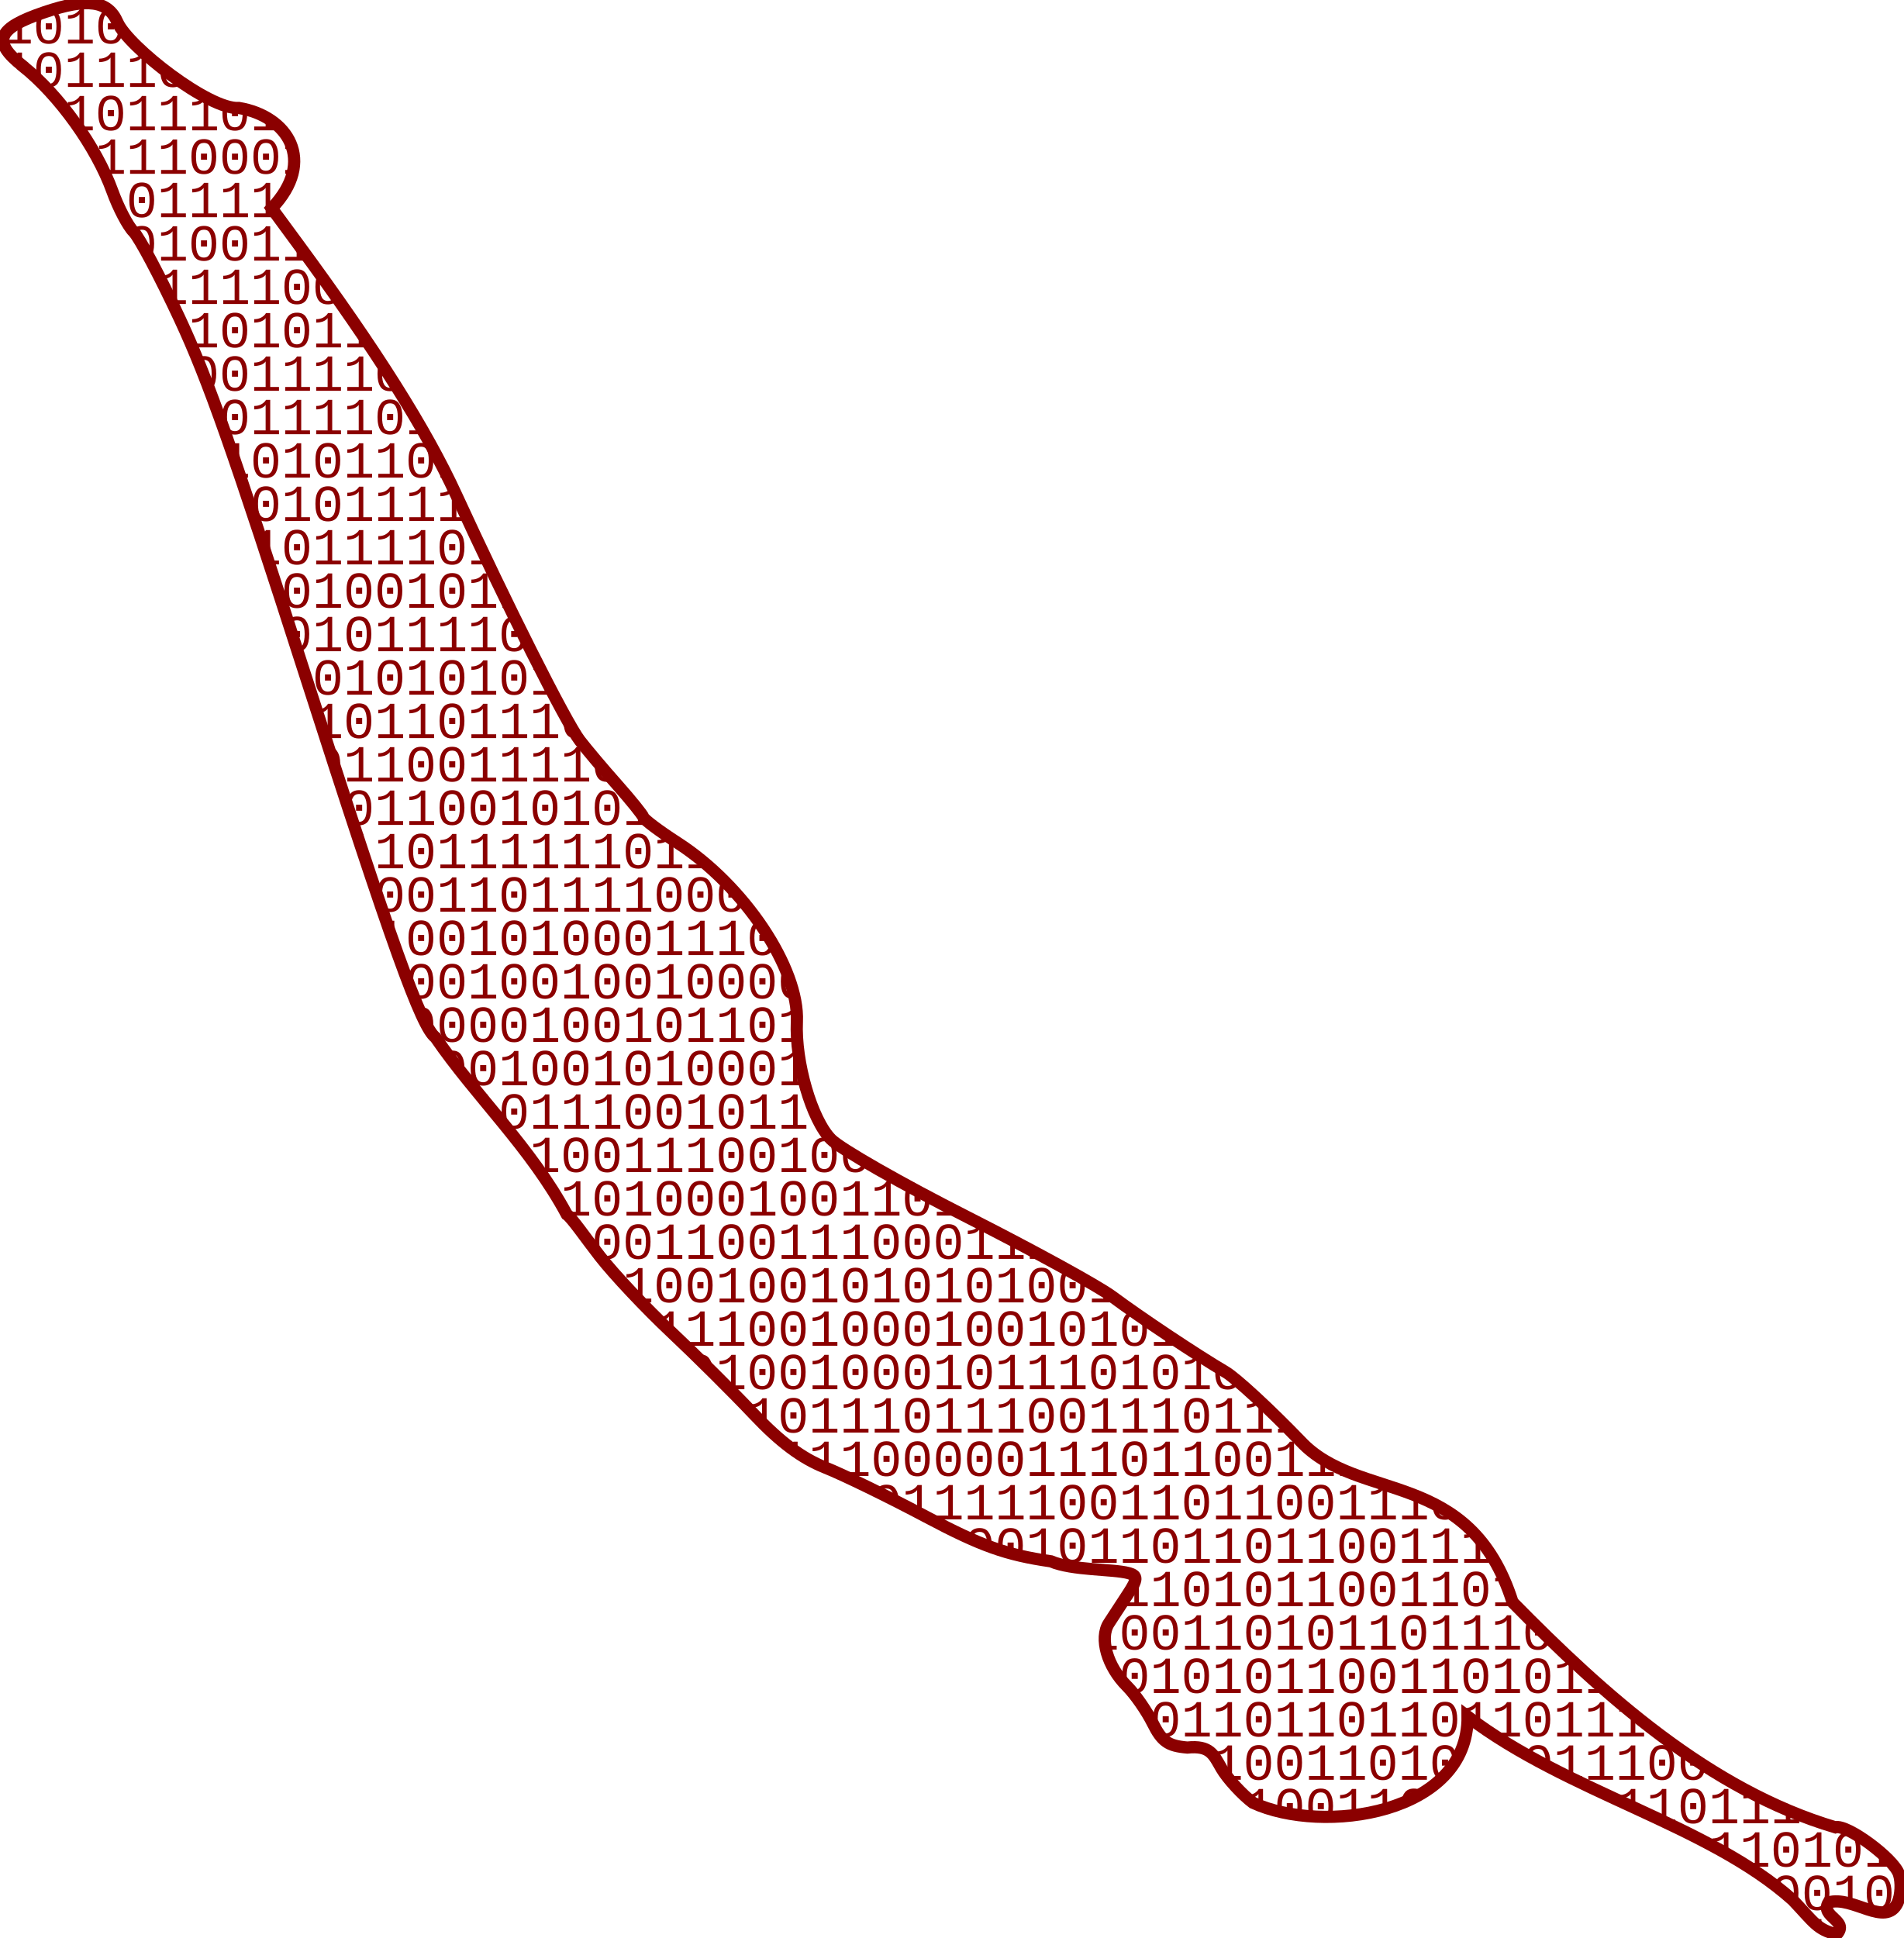
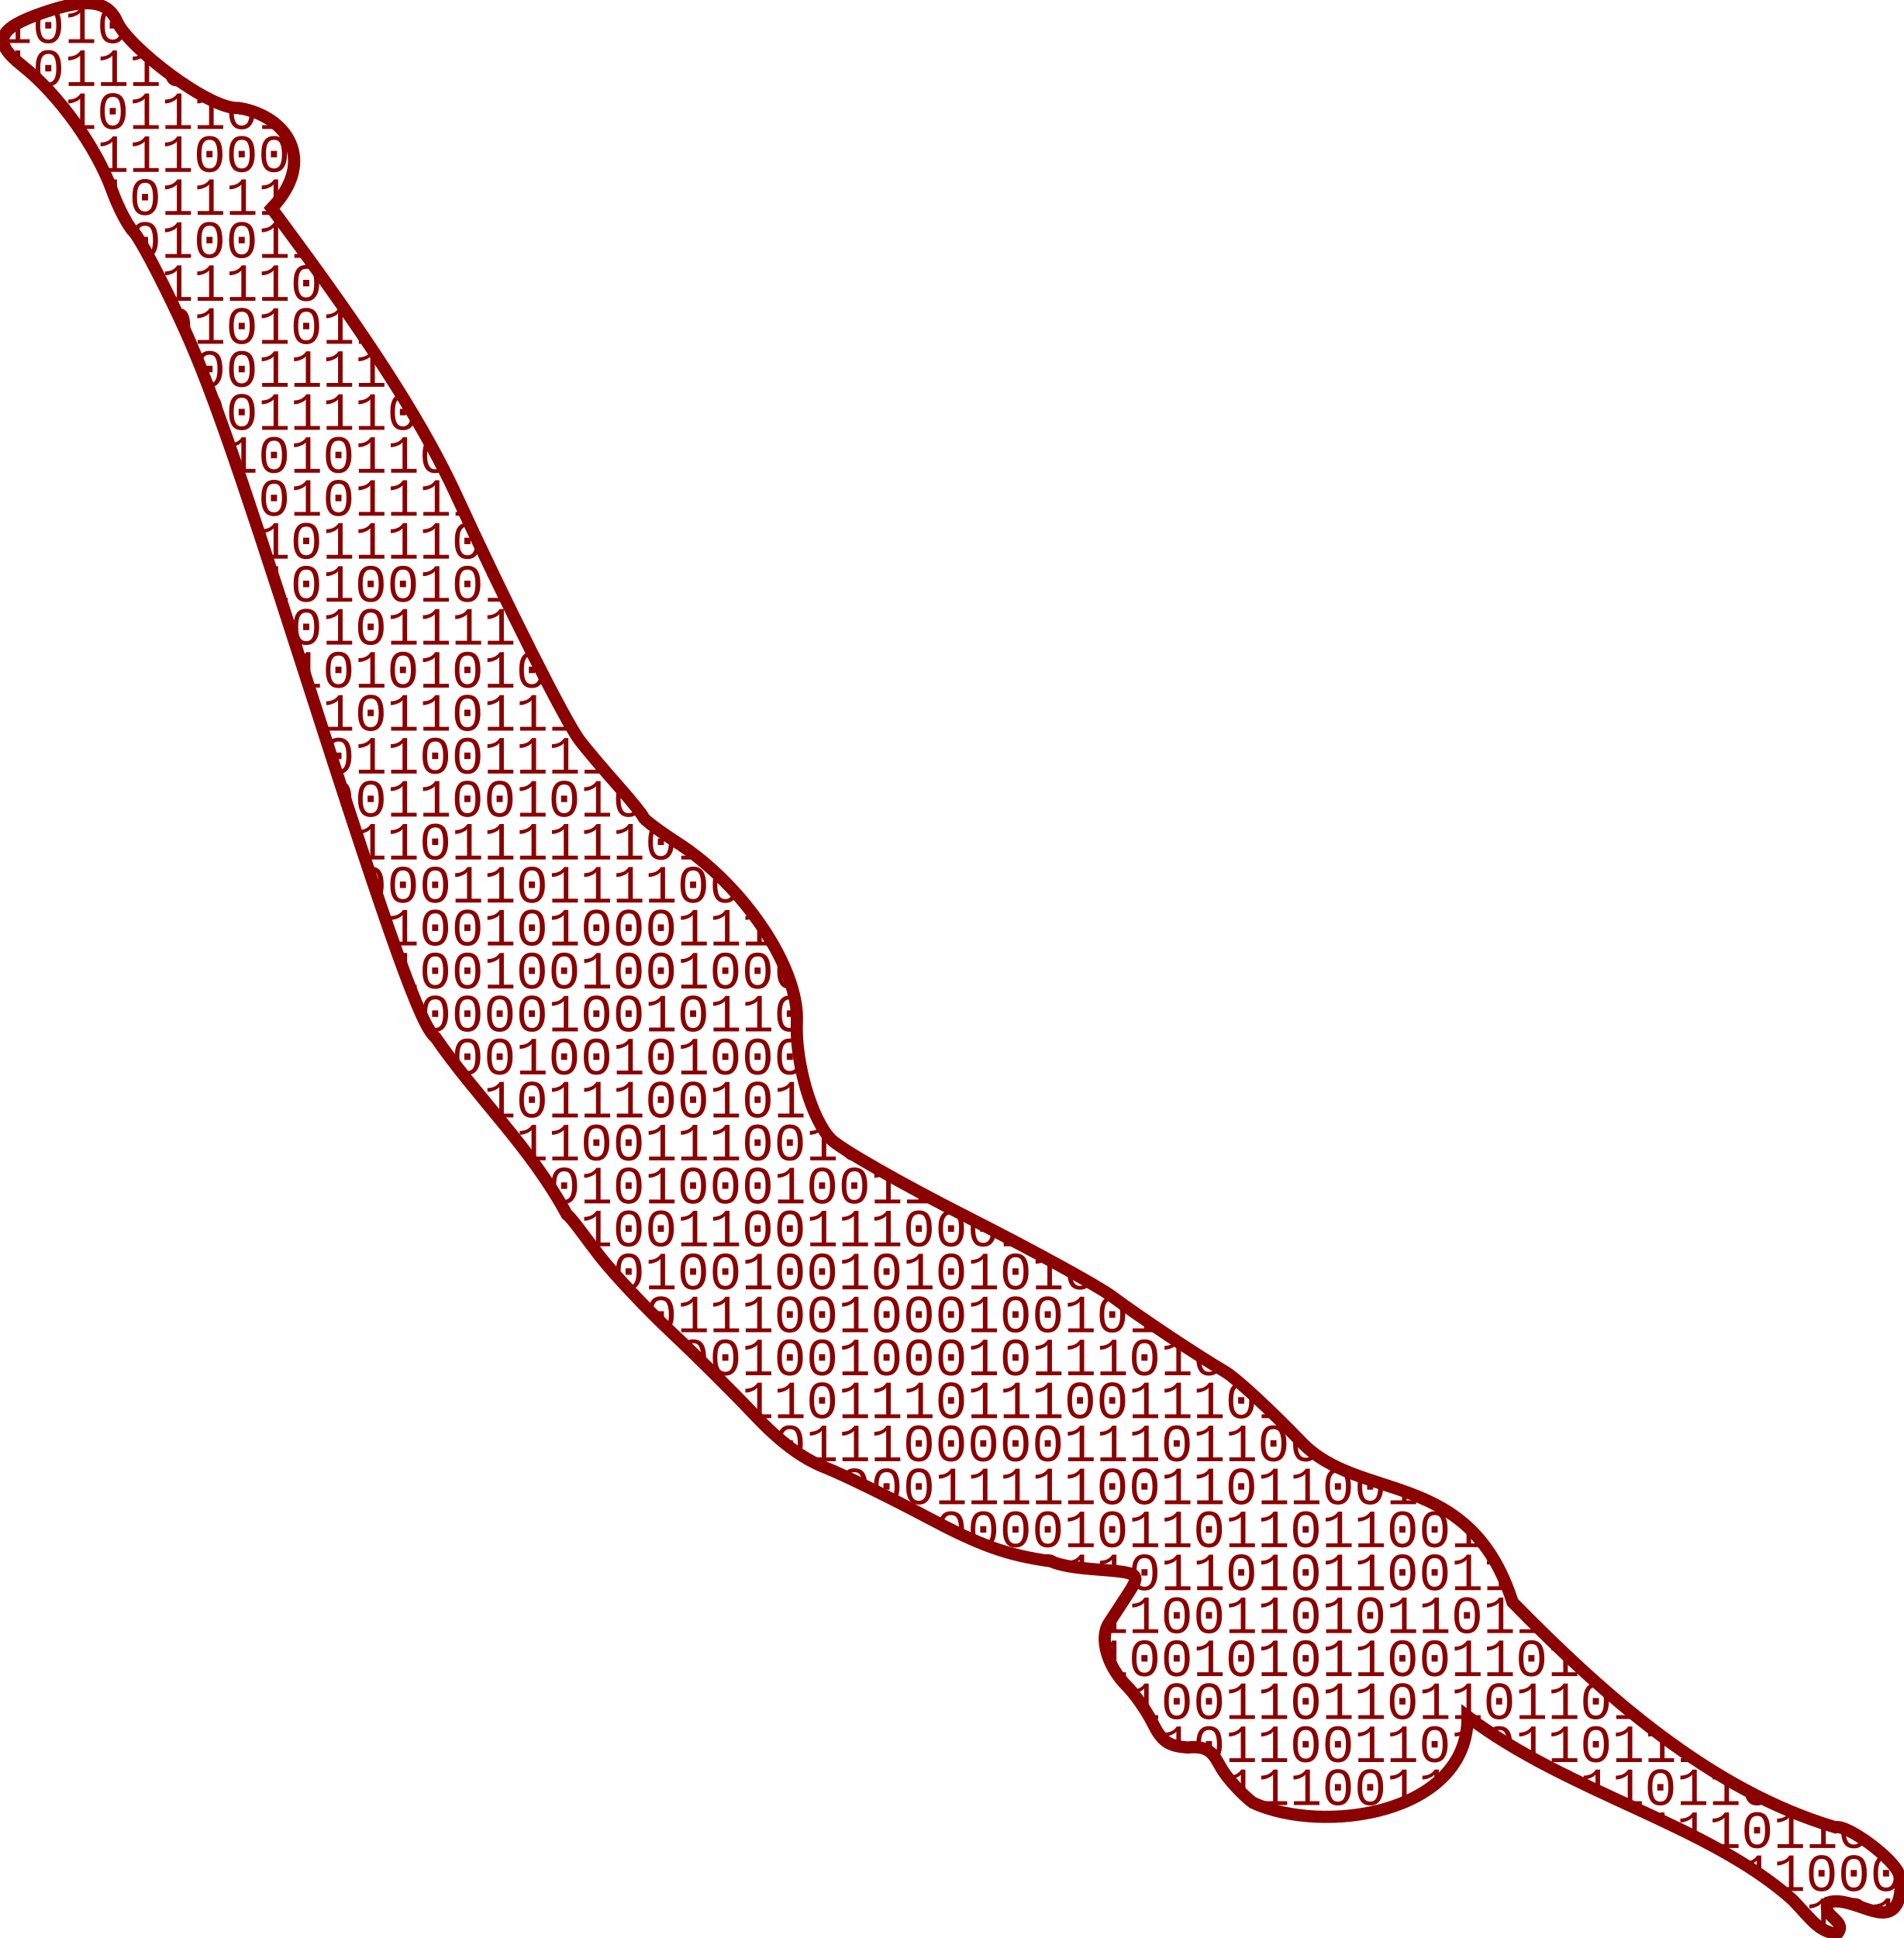
<svg xmlns="http://www.w3.org/2000/svg" aria-label="Outline of a person performing a crashdive filled with binary code" role="img" viewBox="0 0 77.967 79.367">
  <defs>
-     <path id="person" d="m73.772 127.618c1.483 1.175 3.02 3.32 3.67 5.121.247.685.64 1.435.872 1.666.233.231 1.083 1.835 1.889 3.563 1.167 2.503 2.214 5.477 5.144 14.606 3.549 11.06 4.756 14.418 5.329 14.825 1.663 2.426 3.898 4.5 5.375 7.246.21.141.784.982 1.356 1.716.572.734 1.883 2.128 2.915 3.098 1.031.969 2.563 2.492 3.404 3.383 1.055 1.119 1.952 1.789 2.895 2.165.752.299 2.626 1.213 4.164 2.03 2.225 1.182 3.266 1.553 5.091 1.815.887.379 2.513.306 3.19.485.367.103.363.246-.024.837-.257.392-.613.94-.793 1.216-.397.613-.063 1.772.742 2.575.328.328.803 1.008 1.054 1.513.377.755.626.932 1.416 1.001.932-.093 1.069.276 1.4.852.243.422.858 1.084 1.285 1.406 2.867 1.326 8.826.48 8.794-3.528 4.104 3.123 9.858 4.418 13.317 7.514.869.912.986 1.208 1.799 1.407.52-.574-.688-.71-.335-1.308.981-.294 2.342 1.045 2.828.014.139-.306.164-.833.056-1.171-.202-.635-2.143-2.066-2.603-1.919-5.155-1.528-9.497-5.428-13.218-9.217-1.758-5.551-6.304-4.043-8.686-6.597-1.262-1.308-2.644-2.584-3.07-2.834-1.173-.69-3.471-2.22-4.645-3.093-.575-.428-3.242-1.889-5.925-3.249-2.684-1.359-5.197-2.793-5.584-3.186-.792-.802-1.476-3.158-1.4-4.82.1-2.183-2.163-5.572-4.895-7.329-.732-.471-1.357-.94-1.39-1.042-.033-.102-.516-.7-1.074-1.329-.558-.628-1.247-1.444-1.53-1.812-.571-.743-3.009-5.587-5.058-10.051-1.231-2.681-3.266-5.911-6.484-10.287l-1.073-1.459c1.849-1.941.654-3.779-1.345-4.108-1.207.09-4.525-2.504-4.97-3.504-.386-.898-1.228-1.016-2.99-.419-1.953.661-2.169 1.195-.893 2.205z" transform="translate(-72.84157,-124.9114)" />
+     <path id="person" d="m.93 2.707c1.483 1.175 3.02 3.32 3.67 5.121.247.685.64 1.435.872 1.666.233.231 1.083 1.835 1.889 3.563 1.167 2.503 2.214 5.477 5.144 14.606 3.549 11.06 4.756 14.418 5.329 14.824 1.663 2.426 3.898 4.5 5.375 7.246.21.141.784.982 1.356 1.716.572.734 1.883 2.128 2.915 3.098s2.563 2.492 3.404 3.383c1.055 1.119 1.952 1.789 2.895 2.165.752.299 2.626 1.213 4.164 2.03 2.225 1.182 3.266 1.553 5.091 1.815.887.379 2.513.306 3.19.485.367.103.363.246-.024.837-.257.392-.613.94-.793 1.216-.397.613-.063 1.772.742 2.575.328.328.803 1.008 1.054 1.513.377.755.626.931 1.416 1.0.932-.093 1.069.276 1.4.852.243.422.858 1.085 1.285 1.407 2.867 1.326 8.826.479 8.794-3.528 4.104 3.123 9.858 4.418 13.317 7.514.869.912.986 1.208 1.799 1.407.52-.574-.688-.71-.335-1.308.981-.294 2.342 1.045 2.828.014.139-.305.164-.833.056-1.171-.202-.635-2.143-2.066-2.603-1.919-5.155-1.528-9.497-5.428-13.218-9.217-1.758-5.551-6.303-4.043-8.686-6.596-1.262-1.308-2.644-2.583-3.07-2.834-1.173-.69-3.471-2.22-4.645-3.092-.575-.428-3.242-1.889-5.925-3.249s-5.197-2.793-5.584-3.186c-.792-.802-1.476-3.158-1.4-4.82.1-2.183-2.163-5.572-4.895-7.329-.732-.471-1.357-.94-1.39-1.042-.033-.102-.516-.7-1.075-1.329s-1.247-1.444-1.53-1.812c-.571-.743-3.009-5.587-5.059-10.051-1.231-2.681-3.267-5.911-6.484-10.287l-1.073-1.459c1.849-1.941.654-3.779-1.345-4.108-1.207.09-4.525-2.504-4.97-3.504-.386-.898-1.228-1.016-2.99-.419-1.953.661-2.169 1.195-.893 2.205z" />
    <clipPath id="clip">
      <use href="#person" />
    </clipPath>
  </defs>
  <use href="#person" fill="none" stroke="#8b0000" stroke-width=".5" />
-   <g transform="translate(0.00282858,-0.06569982)" clip-path="url(#clip)">
-     <text fill="#8b0000" font-family="Consolas, Menlo, Monaco, Courier New, monospace, serif" font-size="2.117" line-height=".5em" letter-spacing="0" word-spacing="0" x=".084" y="1.85">
-       <tspan x=".084" y="1.85">101010</tspan>
-       <tspan x=".084" y="3.627">1011101110</tspan>
-       <tspan x=".084" y="5.405">1110111011</tspan>
-       <tspan x=".084" y="7.183">10011100011</tspan>
-       <tspan x=".084" y="8.96">000101111000010101010101010101</tspan>
-       <tspan x=".084" y="10.738">00100100110001001001100100110</tspan>
-       <tspan x=".084" y="12.516">001001111000010011001110001110</tspan>
-       <tspan x=".084" y="14.293">1011101010111010011100011100111100</tspan>
-       <tspan x=".084" y="16.071">110110001111011000110110011100111001111</tspan>
-       <tspan x=".084" y="17.849">1101110011110111001111001101101111011000111</tspan>
-       <tspan x=".084" y="19.626">1010010101011011100110111011001110011111110011</tspan>
-       <tspan x=".084" y="21.404">10101101010111101001100110100110</tspan>
-       <tspan x=".084" y="23.182">10101010101111011011011011011011010</tspan>
-       <tspan x=".084" y="24.959">1110101010100101101001101010011010011</tspan>
-       <tspan x=".084" y="26.737">0001010100101111011101011011101101101</tspan>
-       <tspan x=".084" y="28.515">1110101001010101011010101101001100110</tspan>
-       <tspan x=".084" y="30.292">1011101101101101110110111011011011011</tspan>
-       <tspan x=".084" y="32.07">1011011011011001111011011011011001110011</tspan>
-       <tspan x=".084" y="33.848">101110110000110010101110110000110010011010111</tspan>
-       <tspan x=".084" y="35.625">1011011101011011111101101110101101111110000111</tspan>
-       <tspan x=".084" y="37.403">1000110010000011011110001100100000110111111000110</tspan>
-       <tspan x=".084" y="39.181">010010011110100101000111011110000001101111110111010</tspan>
-       <tspan x=".084" y="40.958">01111100010010010010010000110111011011111100001110</tspan>
-       <tspan x=".084" y="42.736">11110100010010000100101101010101010101011101110100110</tspan>
-       <tspan x=".084" y="44.514">10100001001001001001010001101011101101101000110111001010</tspan>
-       <tspan x=".084" y="46.291">1001000100111001011100101100111011101101101111110000101</tspan>
-       <tspan x=".084" y="48.069">0000111000111000110011100100111011111100110100011011100000</tspan>
-       <tspan x=".084" y="49.847">101000010001110100101000100110111010001100110111110110000011100</tspan>
-       <tspan x=".084" y="51.624">10100001001111000110011001110001110111110110011011101111110000000</tspan>
-       <tspan x=".084" y="53.402">10001110101101100100100100101010100101101110111000000000110110000111100</tspan>
-       <tspan x=".084" y="55.18">00010001011001110011011100100010010101100000000110101101111011101100111100001</tspan>
-       <tspan x=".084" y="56.957">01001001101100010000100100100010111010101101110110101101110111011100111000111101</tspan>
-       <tspan x=".084" y="58.735">01110111101110110101101110111011100111011111101111011101101011011101110111001110111</tspan>
-       <tspan x=".084" y="60.513">010110111011101110110111011100000111011001111011011101110111011011101110000011101100111</tspan>
-       <tspan x=".084" y="62.29">00000011101110111000100000000111110011011001110111110111011100010000000011111001101100111011</tspan>
-       <tspan x=".084" y="64.068">00010100010000100100100111110000010110110110011111011100000000111110000010110110110011111011</tspan>
-       <tspan x=".084" y="65.846">10010110110110101100110101001011011011010110011010010010011110010110110110101100110100100100111</tspan>
-       <tspan x=".084" y="67.623">1010110011010110111000011100011010110011010110111000011100010010010101100110101101110000111000100100</tspan>
-       <tspan x=".084" y="69.401">0010000011111011101110000111000100100101011001101011011100001110001011011100001010111010001110110111000</tspan>
-       <tspan x=".084" y="71.179">1101101110011100101001011101101101110011011011011011100111001010010101011101000111011011011101100011110110</tspan>
-       <tspan x=".084" y="72.956">0101100110101101110000111000100100101011001101011011100001110001001001011011011101101101101110110001111000111</tspan>
-       <tspan x=".084" y="74.734">11101101101110011011011011011110110110111001101101101101110011100101001011101101101110011011011011011100111001010010</tspan>
-       <tspan x=".084" y="76.512">011101111011101101011011101110111001110111111011110111011010110111011101110011101111010010010010010010100100100100100101010100100010</tspan>
-       <tspan x=".084" y="78.289">101011001101011011100001110001101011001101011011100001110001001001010110011010110111000011100010010011010101001000100101010100100010</tspan>
-       <tspan x=".084" y="80.067">011101111011101101011011101110111001110111111011110111011010110111011101110011101111010010010010010010010110110110101100110100100100111</tspan>
-       <tspan x=".084" y="81.831">01011001101011011100001110001001001010110011010110111000011100010010010110110111011011011011101100011101110110101101110111011100111000111101</tspan>
+   <g clip-path="url(#clip)">
+     <text fill="#8b0000" font-family="Consolas, Menlo, Monaco, Courier New, monospace, serif" font-size="2.2">
+       <tspan x="0" dy=".8em">101010</tspan>
+       <tspan x="0" dy=".8em">1011101110</tspan>
+       <tspan x="0" dy=".8em">1110111011</tspan>
+       <tspan x="0" dy=".8em">10011100011</tspan>
+       <tspan x="0" dy=".8em">000101111000010101010101010101</tspan>
+       <tspan x="0" dy=".8em">00100100110001001001100100110</tspan>
+       <tspan x="0" dy=".8em">001001111000010011001110001110</tspan>
+       <tspan x="0" dy=".8em">1011101010111010011100011100111100</tspan>
+       <tspan x="0" dy=".8em">110110001111011000110110011100111001111</tspan>
+       <tspan x="0" dy=".8em">1101110011110111001111001101101111011000111</tspan>
+       <tspan x="0" dy=".8em">1010010101011011100110111011001110011111110011</tspan>
+       <tspan x="0" dy=".8em">10101101010111101001100110100110</tspan>
+       <tspan x="0" dy=".8em">10101010101111011011011011011011010</tspan>
+       <tspan x="0" dy=".8em">1110101010100101101001101010011010011</tspan>
+       <tspan x="0" dy=".8em">0001010100101111011101011011101101101</tspan>
+       <tspan x="0" dy=".8em">1110101001010101011010101101001100110</tspan>
+       <tspan x="0" dy=".8em">1011101101101101110110111011011011011</tspan>
+       <tspan x="0" dy=".8em">1011011011011001111011011011011001110011</tspan>
+       <tspan x="0" dy=".8em">101110110000110010101110110000110010011010111</tspan>
+       <tspan x="0" dy=".8em">1011011101011011111101101110101101111110000111</tspan>
+       <tspan x="0" dy=".8em">1000110010000011011110001100100000110111111000110</tspan>
+       <tspan x="0" dy=".8em">010010011110100101000111011110000001101111110111010</tspan>
+       <tspan x="0" dy=".8em">01111100010010010010010000110111011011111100001110</tspan>
+       <tspan x="0" dy=".8em">11110100010010000100101101010101010101011101110100110</tspan>
+       <tspan x="0" dy=".8em">10100001001001001001010001101011101101101000110111001010</tspan>
+       <tspan x="0" dy=".8em">1001000100111001011100101100111011101101101111110000101</tspan>
+       <tspan x="0" dy=".8em">0000111000111000110011100100111011111100110100011011100000</tspan>
+       <tspan x="0" dy=".8em">101000010001110100101000100110111010001100110111110110000011100</tspan>
+       <tspan x="0" dy=".8em">10100001001111000110011001110001110111110110011011101111110000000</tspan>
+       <tspan x="0" dy=".8em">10001110101101100100100100101010100101101110111000000000110110000111100</tspan>
+       <tspan x="0" dy=".8em">00010001011001110011011100100010010101100000000110101101111011101100111100001</tspan>
+       <tspan x="0" dy=".8em">01001001101100010000100100100010111010101101110110101101110111011100111000111101</tspan>
+       <tspan x="0" dy=".8em">01110111101110110101101110111011100111011111101111011101101011011101110111001110111</tspan>
+       <tspan x="0" dy=".8em">010110111011101110110111011100000111011001111011011101110111011011101110000011101100111</tspan>
+       <tspan x="0" dy=".8em">00000011101110111000100000000111110011011001110111110111011100010000000011111001101100111011</tspan>
+       <tspan x="0" dy=".8em">00010100010000100100100111110000010110110110011111011100000000111110000010110110110011111011</tspan>
+       <tspan x="0" dy=".8em">10010110110110101100110101001011011011010110011010010010011110010110110110101100110100100100111</tspan>
+       <tspan x="0" dy=".8em">1010110011010110111000011100011010110011010110111000011100010010010101100110101101110000111000100100</tspan>
+       <tspan x="0" dy=".8em">0010000011111011101110000111000100100101011001101011011100001110001011011100001010111010001110110111000</tspan>
+       <tspan x="0" dy=".8em">1101101110011100101001011101101101110011011011011011100111001010010101011101000111011011011101100011110110</tspan>
+       <tspan x="0" dy=".8em">0101100110101101110000111000100100101011001101011011100001110001001001011011011101101101101110110001111000111</tspan>
+       <tspan x="0" dy=".8em">11101101101110011011011011011110110110111001101101101101110011100101001011101101101110011011011011011100111001010010</tspan>
+       <tspan x="0" dy=".8em">011101111011101101011011101110111001110111111011110111011010110111011101110011101111010010010010010010100100100100100101010100100010</tspan>
+       <tspan x="0" dy=".8em">101011001101011011100001110001101011001101011011100001110001001001010110011010110111000011100010010011010101001000100101010100100010</tspan>
+       <tspan x="0" dy=".8em">011101111011101101011011101110111001110111111011110111011010110111011101110011101111010010010010010010010110110110101100110100100100111</tspan>
+       <tspan x="0" dy=".8em">01011001101011011100001110001001001010110011010110111000011100010010010110110111011011011011101100011101110110101101110111011100111000111101</tspan>
    </text>
  </g>
</svg>
